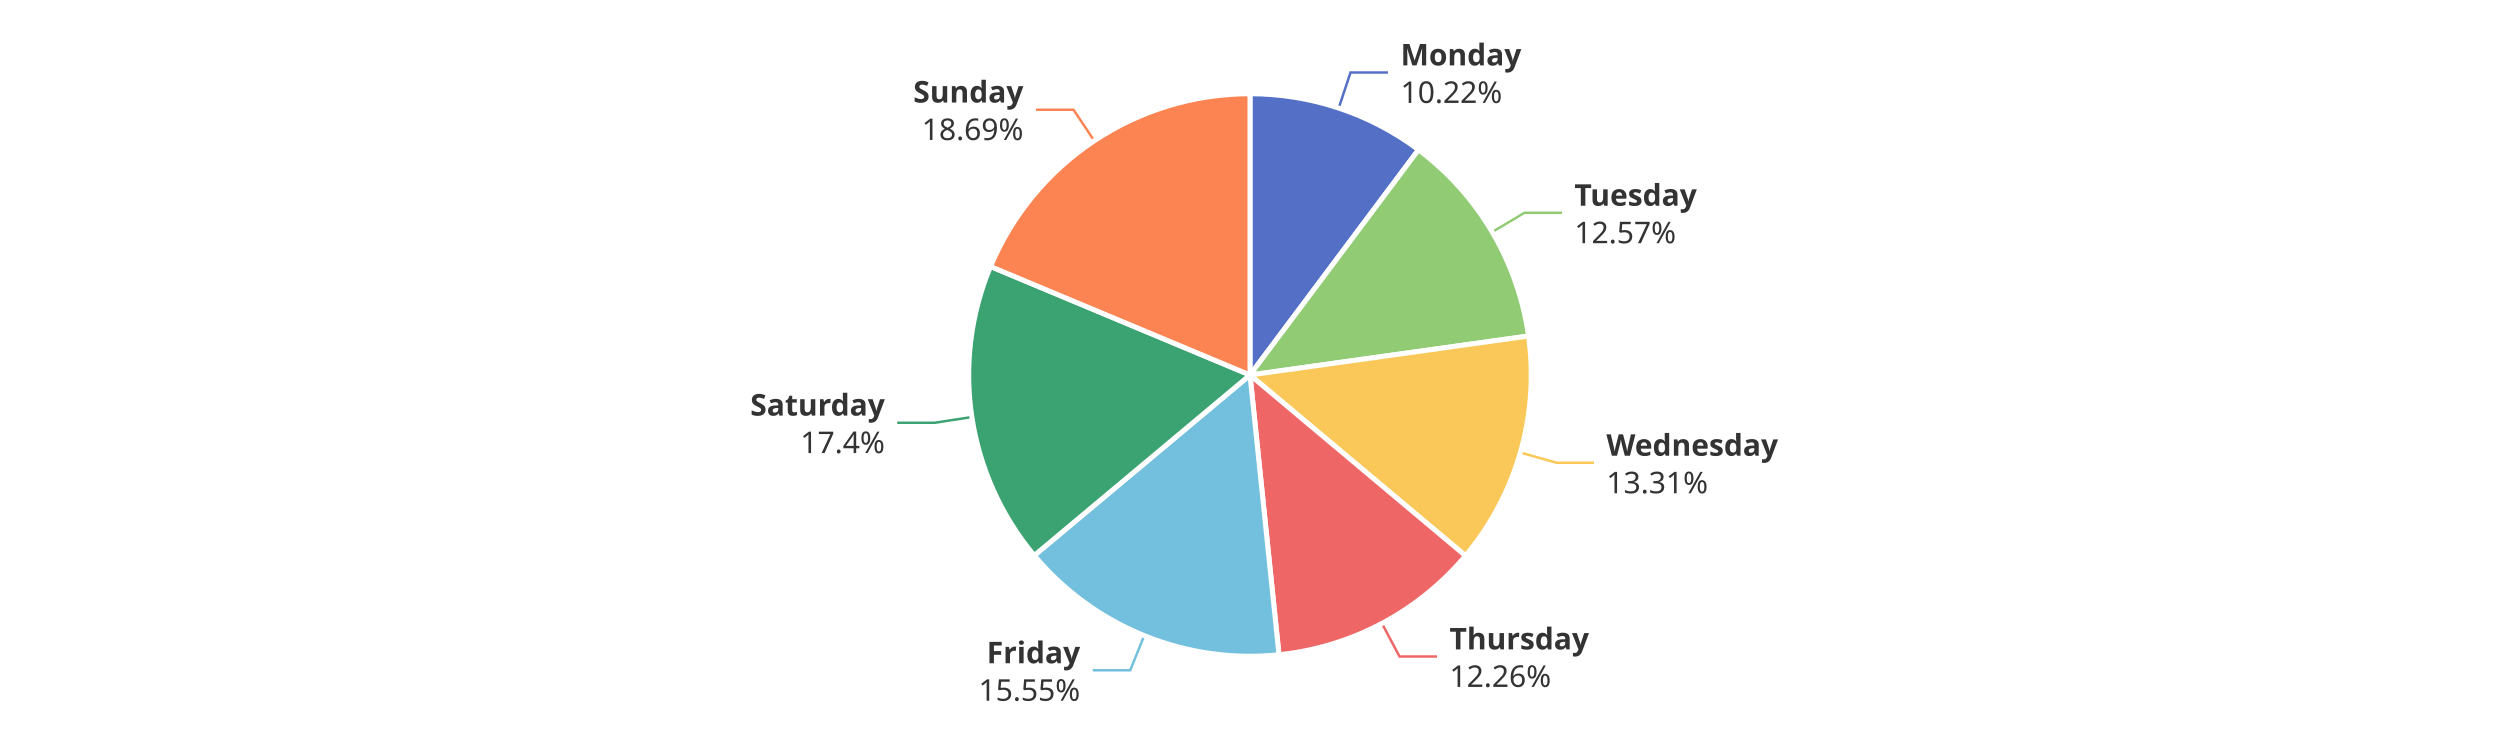
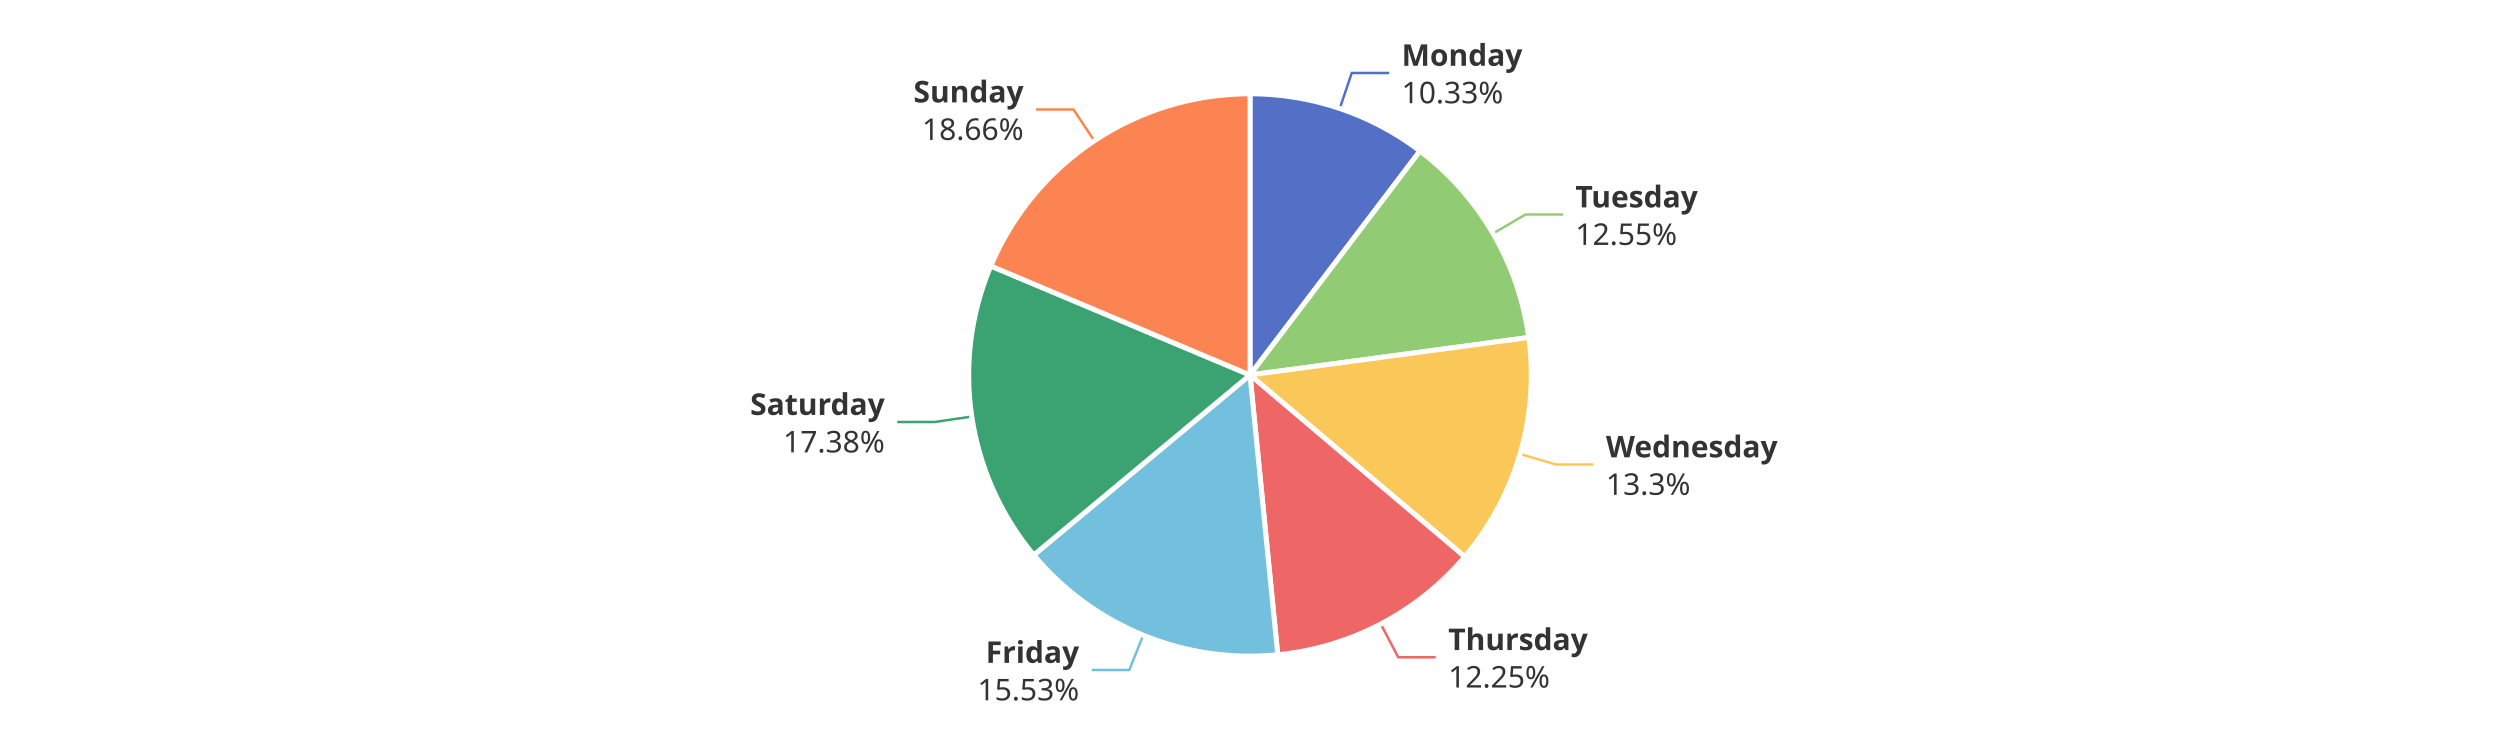
<svg xmlns="http://www.w3.org/2000/svg" width="1000" height="300" version="1.1" baseProfile="full" viewBox="0 0 1000 300">
  <rect width="1000" height="300" x="0" y="0" id="0" fill="#ffffff" />
-   <polyline points="535.5 43.2 540.2 29 555.2 29" fill="none" stroke="#5470c6" />
-   <polyline points="596.9 92.8 609.8 85.1 624.8 85.1" fill="none" stroke="#91cc75" />
-   <polyline points="608.1 181 622.6 185.1 637.6 185.1" fill="none" stroke="#fac858" />
-   <polyline points="552.8 249.4 559.8 262.6 574.8 262.6" fill="none" stroke="#ee6666" />
-   <polyline points="457.7 254.2 452.1 268.1 437.1 268.1" fill="none" stroke="#73c0de" />
-   <polyline points="388.8 166.8 373.9 169.1 358.9 169.1" fill="none" stroke="#3ba272" />
-   <polyline points="437.7 56.3 429.4 43.9 414.4 43.9" fill="none" stroke="#fc8452" />
-   <path d="M500 37.5A112.5 112.5 0 0 1 567.4 59.9L500 150Z" fill="#5470c6" stroke="#fff" stroke-width="2" stroke-linejoin="round" />
-   <path d="M567.4 59.9A112.5 112.5 0 0 1 611.4 134.4L500 150Z" fill="#91cc75" stroke="#fff" stroke-width="2" stroke-linejoin="round" />
-   <path d="M611.4 134.4A112.5 112.5 0 0 1 586.2 222.3L500 150Z" fill="#fac858" stroke="#fff" stroke-width="2" stroke-linejoin="round" />
-   <path d="M586.2 222.3A112.5 112.5 0 0 1 511.6 261.9L500 150Z" fill="#ee6666" stroke="#fff" stroke-width="2" stroke-linejoin="round" />
-   <path d="M511.6 261.9A112.5 112.5 0 0 1 413.7 222.2L500 150Z" fill="#73c0de" stroke="#fff" stroke-width="2" stroke-linejoin="round" />
-   <path d="M413.7 222.2A112.5 112.5 0 0 1 396.2 106.6L500 150Z" fill="#3ba272" stroke="#fff" stroke-width="2" stroke-linejoin="round" />
-   <path d="M396.2 106.6A112.5 112.5 0 0 1 500 37.5L500 150Z" fill="#fc8452" stroke="#fff" stroke-width="2" stroke-linejoin="round" />
-   <path d="M0 -15l42.8 0l0 30l-42.8 0Z" transform="translate(560.2368 29.0155)" fill="none" />
-   <text dominant-baseline="central" text-anchor="start" style="font-size:12px;font-family:sans-serif;font-weight:bold;" y="-7.5" transform="translate(560.2368 29.0155)" fill="#333" stroke="rgb(255,255,255)" stroke-width="2" paint-order="stroke" stroke-miterlimit="2">Monday</text>
-   <text dominant-baseline="central" text-anchor="start" style="font-size:12px;font-family:sans-serif;" y="7.5" transform="translate(560.2368 29.0155)" fill="#333" stroke="rgb(255,255,255)" stroke-width="2" paint-order="stroke" stroke-miterlimit="2">10.22%</text>
-   <path d="M0 -15l46.2 0l0 30l-46.2 0Z" transform="translate(629.765 85.1317)" fill="none" />
-   <text dominant-baseline="central" text-anchor="start" style="font-size:12px;font-family:sans-serif;font-weight:bold;" y="-7.5" transform="translate(629.765 85.1317)" fill="#333" stroke="rgb(255,255,255)" stroke-width="2" paint-order="stroke" stroke-miterlimit="2">Tuesday</text>
-   <text dominant-baseline="central" text-anchor="start" style="font-size:12px;font-family:sans-serif;" y="7.5" transform="translate(629.765 85.1317)" fill="#333" stroke="rgb(255,255,255)" stroke-width="2" paint-order="stroke" stroke-miterlimit="2">12.57%</text>
-   <path d="M0 -15l63.6 0l0 30l-63.6 0Z" transform="translate(642.5596 185.148)" fill="none" />
-   <text dominant-baseline="central" text-anchor="start" style="font-size:12px;font-family:sans-serif;font-weight:bold;" y="-7.5" transform="translate(642.5596 185.148)" fill="#333" stroke="rgb(255,255,255)" stroke-width="2" paint-order="stroke" stroke-miterlimit="2">Wednesday</text>
-   <text dominant-baseline="central" text-anchor="start" style="font-size:12px;font-family:sans-serif;" y="7.5" transform="translate(642.5596 185.148)" fill="#333" stroke="rgb(255,255,255)" stroke-width="2" paint-order="stroke" stroke-miterlimit="2">13.31%</text>
-   <path d="M0 -15l50.2 0l0 30l-50.2 0Z" transform="translate(579.8026 262.6051)" fill="none" />
-   <text dominant-baseline="central" text-anchor="start" style="font-size:12px;font-family:sans-serif;font-weight:bold;" y="-7.5" transform="translate(579.8026 262.6051)" fill="#333" stroke="rgb(255,255,255)" stroke-width="2" paint-order="stroke" stroke-miterlimit="2">Thursday</text>
-   <text dominant-baseline="central" text-anchor="start" style="font-size:12px;font-family:sans-serif;" y="7.5" transform="translate(579.8026 262.6051)" fill="#333" stroke="rgb(255,255,255)" stroke-width="2" paint-order="stroke" stroke-miterlimit="2">12.26%</text>
-   <path d="M-40.9 -15l40.9 0l0 30l-40.9 0Z" transform="translate(432.0603 268.1441)" fill="none" />
-   <text dominant-baseline="central" text-anchor="end" style="font-size:12px;font-family:sans-serif;font-weight:bold;" y="-7.5" transform="translate(432.0603 268.1441)" fill="#333" stroke="rgb(255,255,255)" stroke-width="2" paint-order="stroke" stroke-miterlimit="2">Friday</text>
-   <text dominant-baseline="central" text-anchor="end" style="font-size:12px;font-family:sans-serif;" y="7.5" transform="translate(432.0603 268.1441)" fill="#333" stroke="rgb(255,255,255)" stroke-width="2" paint-order="stroke" stroke-miterlimit="2">15.55%</text>
-   <path d="M-48.2 -15l48.2 0l0 30l-48.2 0Z" transform="translate(353.9349 169.0746)" fill="none" />
-   <text dominant-baseline="central" text-anchor="end" style="font-size:12px;font-family:sans-serif;font-weight:bold;" y="-7.5" transform="translate(353.9349 169.0746)" fill="#333" stroke="rgb(255,255,255)" stroke-width="2" paint-order="stroke" stroke-miterlimit="2">Saturday</text>
-   <text dominant-baseline="central" text-anchor="end" style="font-size:12px;font-family:sans-serif;" y="7.5" transform="translate(353.9349 169.0746)" fill="#333" stroke="rgb(255,255,255)" stroke-width="2" paint-order="stroke" stroke-miterlimit="2">17.4%</text>
-   <path d="M-40.9 -15l40.9 0l0 30l-40.9 0Z" transform="translate(409.3647 43.8543)" fill="none" />
-   <text dominant-baseline="central" text-anchor="end" style="font-size:12px;font-family:sans-serif;font-weight:bold;" y="-7.5" transform="translate(409.3647 43.8543)" fill="#333" stroke="rgb(255,255,255)" stroke-width="2" paint-order="stroke" stroke-miterlimit="2">Sunday</text>
-   <text dominant-baseline="central" text-anchor="end" style="font-size:12px;font-family:sans-serif;" y="7.5" transform="translate(409.3647 43.8543)" fill="#333" stroke="rgb(255,255,255)" stroke-width="2" paint-order="stroke" stroke-miterlimit="2">18.69%</text>
+   <polyline points="535.9 43.4 540.7 29.2 555.7 29.2" fill="none" stroke="#5470c6" />
+   <polyline points="597.2 93.4 610.2 85.8 625.2 85.8" fill="none" stroke="#91cc75" />
+   <polyline points="608 181.6 622.4 185.8 637.4 185.8" fill="none" stroke="#fac858" />
+   <polyline points="552.3 249.6 559.3 262.9 574.3 262.9" fill="none" stroke="#ee6666" />
+   <polyline points="457.3 254.1 451.7 268 436.7 268" fill="none" stroke="#73c0de" />
+   <polyline points="388.7 166.6 373.9 168.8 358.9 168.8" fill="none" stroke="#3ba272" />
+   <polyline points="437.7 56.3 429.4 43.8 414.4 43.8" fill="none" stroke="#fc8452" />
+   <path d="M500 37.5A112.5 112.5 0 0 1 568 60.4L500 150Z" fill="#5470c6" stroke="#fff" stroke-width="2" stroke-linejoin="round" />
+   <path d="M568 60.4A112.5 112.5 0 0 1 611.5 135L500 150Z" fill="#91cc75" stroke="#fff" stroke-width="2" stroke-linejoin="round" />
+   <path d="M611.5 135A112.5 112.5 0 0 1 585.9 222.7L500 150Z" fill="#fac858" stroke="#fff" stroke-width="2" stroke-linejoin="round" />
+   <path d="M585.9 222.7A112.5 112.5 0 0 1 511.1 261.9L500 150Z" fill="#ee6666" stroke="#fff" stroke-width="2" stroke-linejoin="round" />
+   <path d="M511.1 261.9A112.5 112.5 0 0 1 413.5 222L500 150Z" fill="#73c0de" stroke="#fff" stroke-width="2" stroke-linejoin="round" />
+   <path d="M413.5 222A112.5 112.5 0 0 1 396.3 106.4L500 150Z" fill="#3ba272" stroke="#fff" stroke-width="2" stroke-linejoin="round" />
+   <path d="M396.3 106.4A112.5 112.5 0 0 1 500 37.5L500 150Z" fill="#fc8452" stroke="#fff" stroke-width="2" stroke-linejoin="round" />
+   <path d="M0 -15l42.8 0l0 30l-42.8 0Z" transform="translate(560.6507 29.154)" fill="none" />
+   <text dominant-baseline="central" text-anchor="start" style="font-size:12px;font-family:sans-serif;font-weight:bold;" y="-7.5" transform="translate(560.6507 29.154)" fill="#333" stroke="rgb(255,255,255)" stroke-width="2" paint-order="stroke" stroke-miterlimit="2">Monday</text>
+   <text dominant-baseline="central" text-anchor="start" style="font-size:12px;font-family:sans-serif;" y="7.5" transform="translate(560.6507 29.154)" fill="#333" stroke="rgb(255,255,255)" stroke-width="2" paint-order="stroke" stroke-miterlimit="2">10.33%</text>
+   <path d="M0 -15l46.2 0l0 30l-46.2 0Z" transform="translate(630.1637 85.8112)" fill="none" />
+   <text dominant-baseline="central" text-anchor="start" style="font-size:12px;font-family:sans-serif;font-weight:bold;" y="-7.5" transform="translate(630.1637 85.8112)" fill="#333" stroke="rgb(255,255,255)" stroke-width="2" paint-order="stroke" stroke-miterlimit="2">Tuesday</text>
+   <text dominant-baseline="central" text-anchor="start" style="font-size:12px;font-family:sans-serif;" y="7.5" transform="translate(630.1637 85.8112)" fill="#333" stroke="rgb(255,255,255)" stroke-width="2" paint-order="stroke" stroke-miterlimit="2">12.55%</text>
+   <path d="M0 -15l63.6 0l0 30l-63.6 0Z" transform="translate(642.3768 185.7794)" fill="none" />
+   <text dominant-baseline="central" text-anchor="start" style="font-size:12px;font-family:sans-serif;font-weight:bold;" y="-7.5" transform="translate(642.3768 185.7794)" fill="#333" stroke="rgb(255,255,255)" stroke-width="2" paint-order="stroke" stroke-miterlimit="2">Wednesday</text>
+   <text dominant-baseline="central" text-anchor="start" style="font-size:12px;font-family:sans-serif;" y="7.5" transform="translate(642.3768 185.7794)" fill="#333" stroke="rgb(255,255,255)" stroke-width="2" paint-order="stroke" stroke-miterlimit="2">13.3%</text>
+   <path d="M0 -15l50.2 0l0 30l-50.2 0Z" transform="translate(579.3013 262.8699)" fill="none" />
+   <text dominant-baseline="central" text-anchor="start" style="font-size:12px;font-family:sans-serif;font-weight:bold;" y="-7.5" transform="translate(579.3013 262.8699)" fill="#333" stroke="rgb(255,255,255)" stroke-width="2" paint-order="stroke" stroke-miterlimit="2">Thursday</text>
+   <text dominant-baseline="central" text-anchor="start" style="font-size:12px;font-family:sans-serif;" y="7.5" transform="translate(579.3013 262.8699)" fill="#333" stroke="rgb(255,255,255)" stroke-width="2" paint-order="stroke" stroke-miterlimit="2">12.25%</text>
+   <path d="M-40.9 -15l40.9 0l0 30l-40.9 0Z" transform="translate(431.6569 267.9796)" fill="none" />
+   <text dominant-baseline="central" text-anchor="end" style="font-size:12px;font-family:sans-serif;font-weight:bold;" y="-7.5" transform="translate(431.6569 267.9796)" fill="#333" stroke="rgb(255,255,255)" stroke-width="2" paint-order="stroke" stroke-miterlimit="2">Friday</text>
+   <text dominant-baseline="central" text-anchor="end" style="font-size:12px;font-family:sans-serif;" y="7.5" transform="translate(431.6569 267.9796)" fill="#333" stroke="rgb(255,255,255)" stroke-width="2" paint-order="stroke" stroke-miterlimit="2">15.53%</text>
+   <path d="M-48.2 -15l48.2 0l0 30l-48.2 0Z" transform="translate(353.8959 168.8152)" fill="none" />
+   <text dominant-baseline="central" text-anchor="end" style="font-size:12px;font-family:sans-serif;font-weight:bold;" y="-7.5" transform="translate(353.8959 168.8152)" fill="#333" stroke="rgb(255,255,255)" stroke-width="2" paint-order="stroke" stroke-miterlimit="2">Saturday</text>
+   <text dominant-baseline="central" text-anchor="end" style="font-size:12px;font-family:sans-serif;" y="7.5" transform="translate(353.8959 168.8152)" fill="#333" stroke="rgb(255,255,255)" stroke-width="2" paint-order="stroke" stroke-miterlimit="2">17.38%</text>
+   <path d="M-40.9 -15l40.9 0l0 30l-40.9 0Z" transform="translate(409.4377 43.8058)" fill="none" />
+   <text dominant-baseline="central" text-anchor="end" style="font-size:12px;font-family:sans-serif;font-weight:bold;" y="-7.5" transform="translate(409.4377 43.8058)" fill="#333" stroke="rgb(255,255,255)" stroke-width="2" paint-order="stroke" stroke-miterlimit="2">Sunday</text>
+   <text dominant-baseline="central" text-anchor="end" style="font-size:12px;font-family:sans-serif;" y="7.5" transform="translate(409.4377 43.8058)" fill="#333" stroke="rgb(255,255,255)" stroke-width="2" paint-order="stroke" stroke-miterlimit="2">18.66%</text>
</svg>
